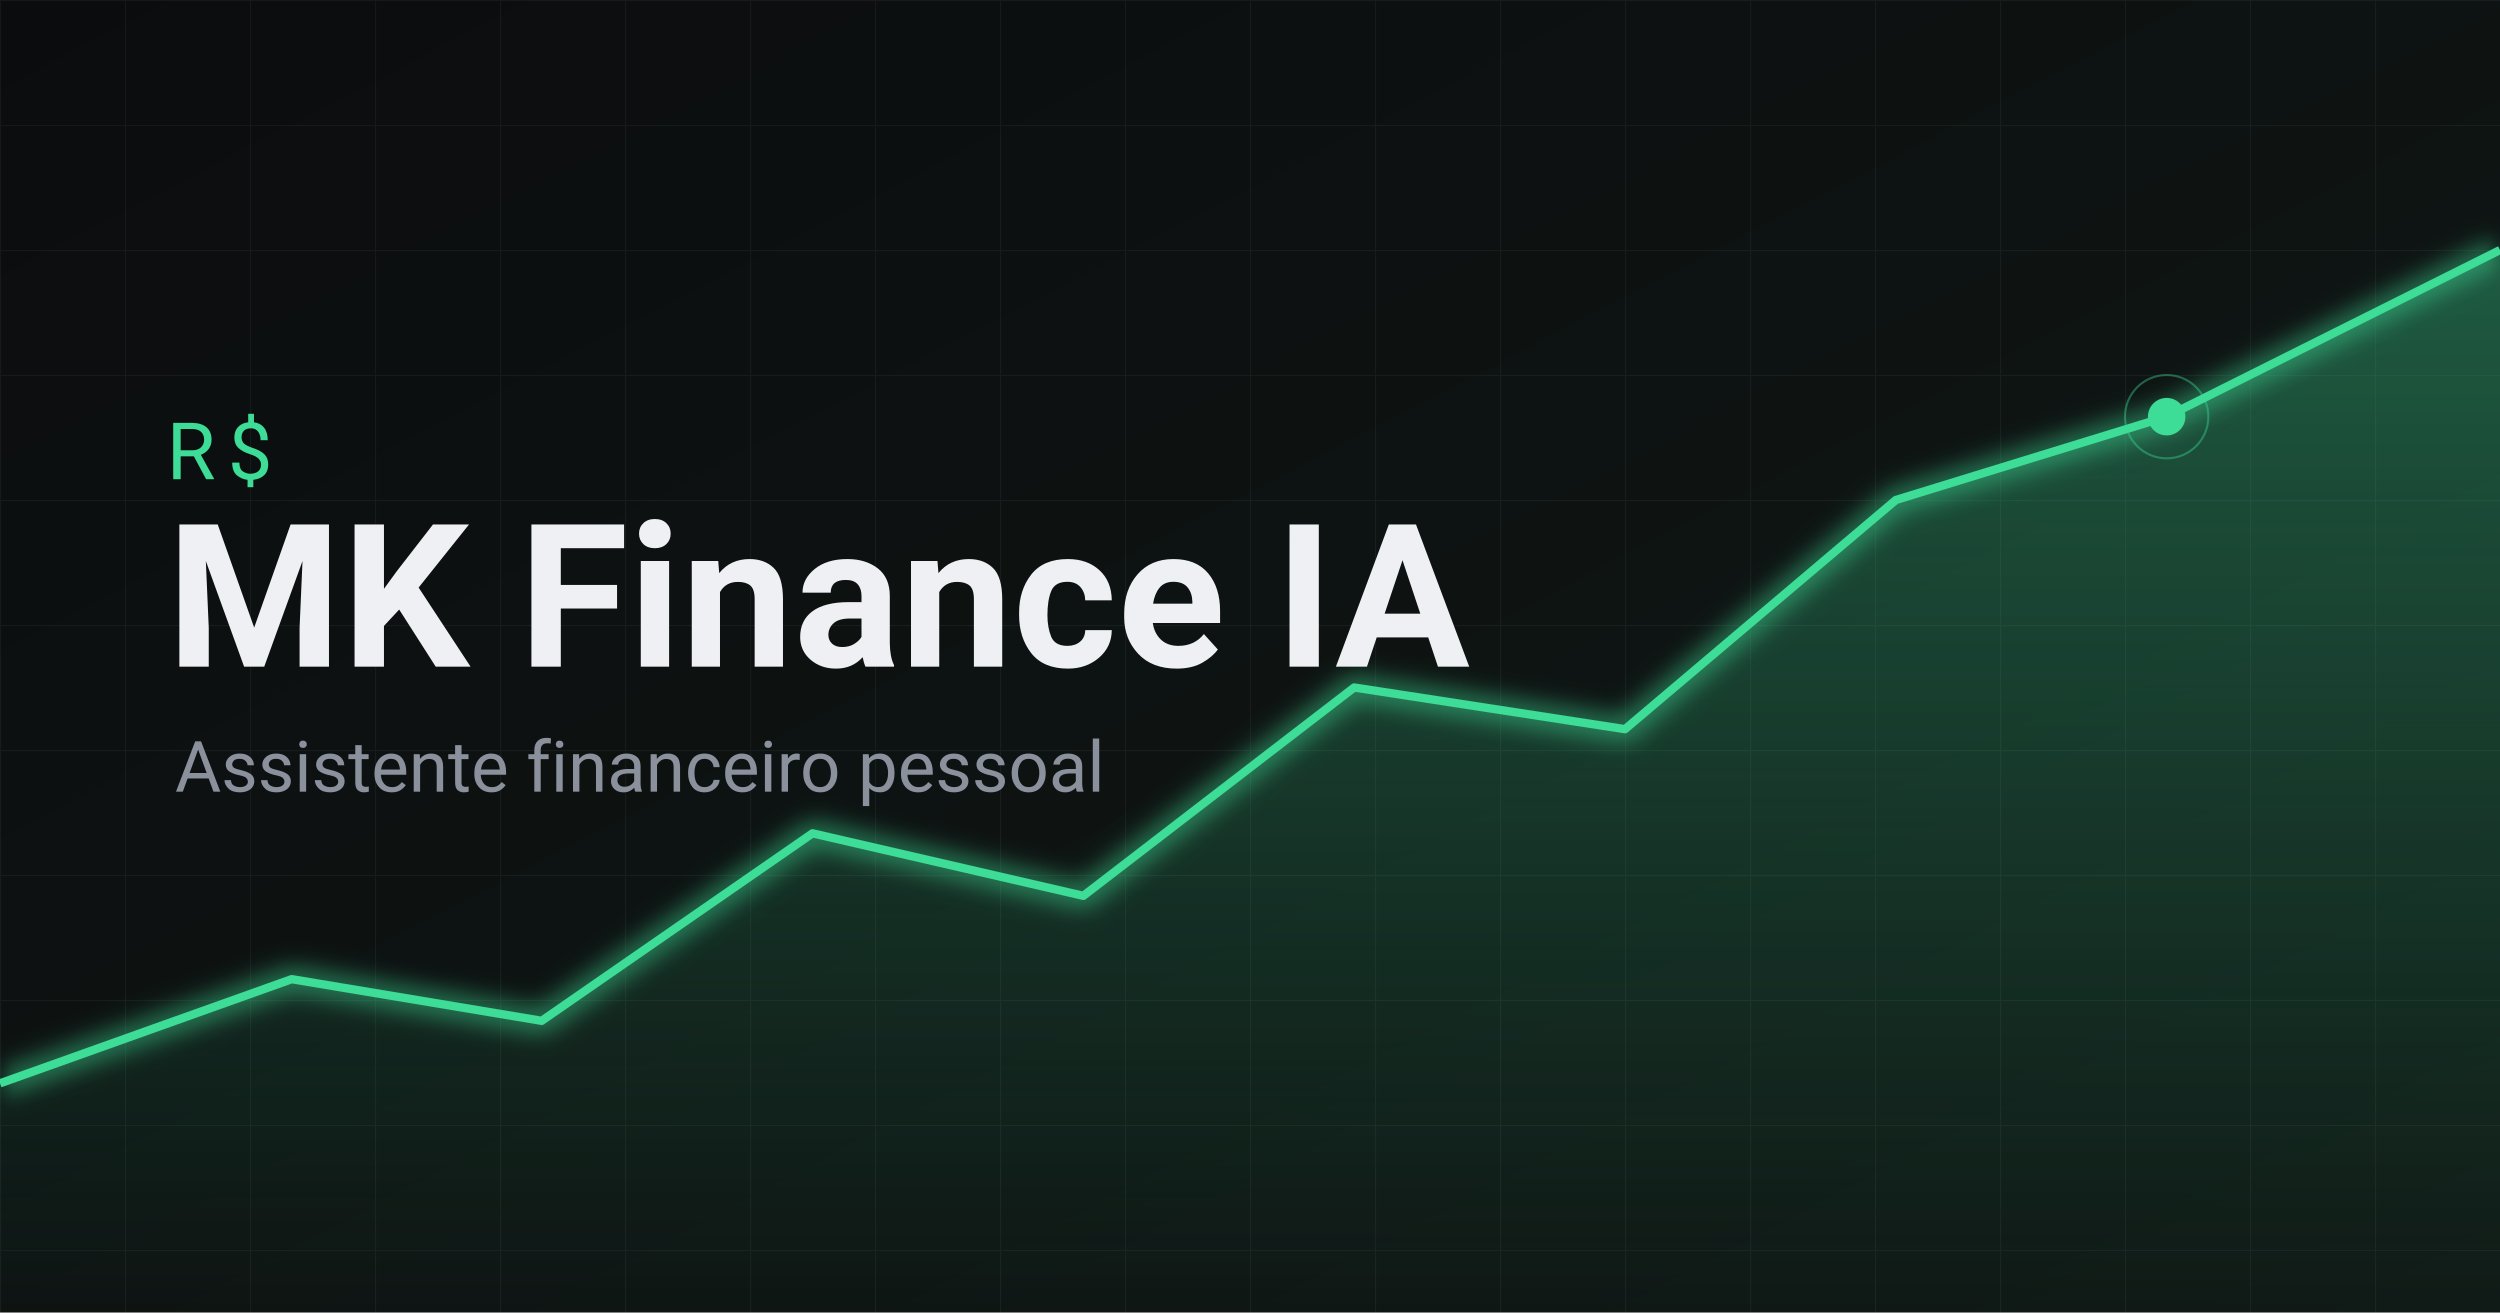
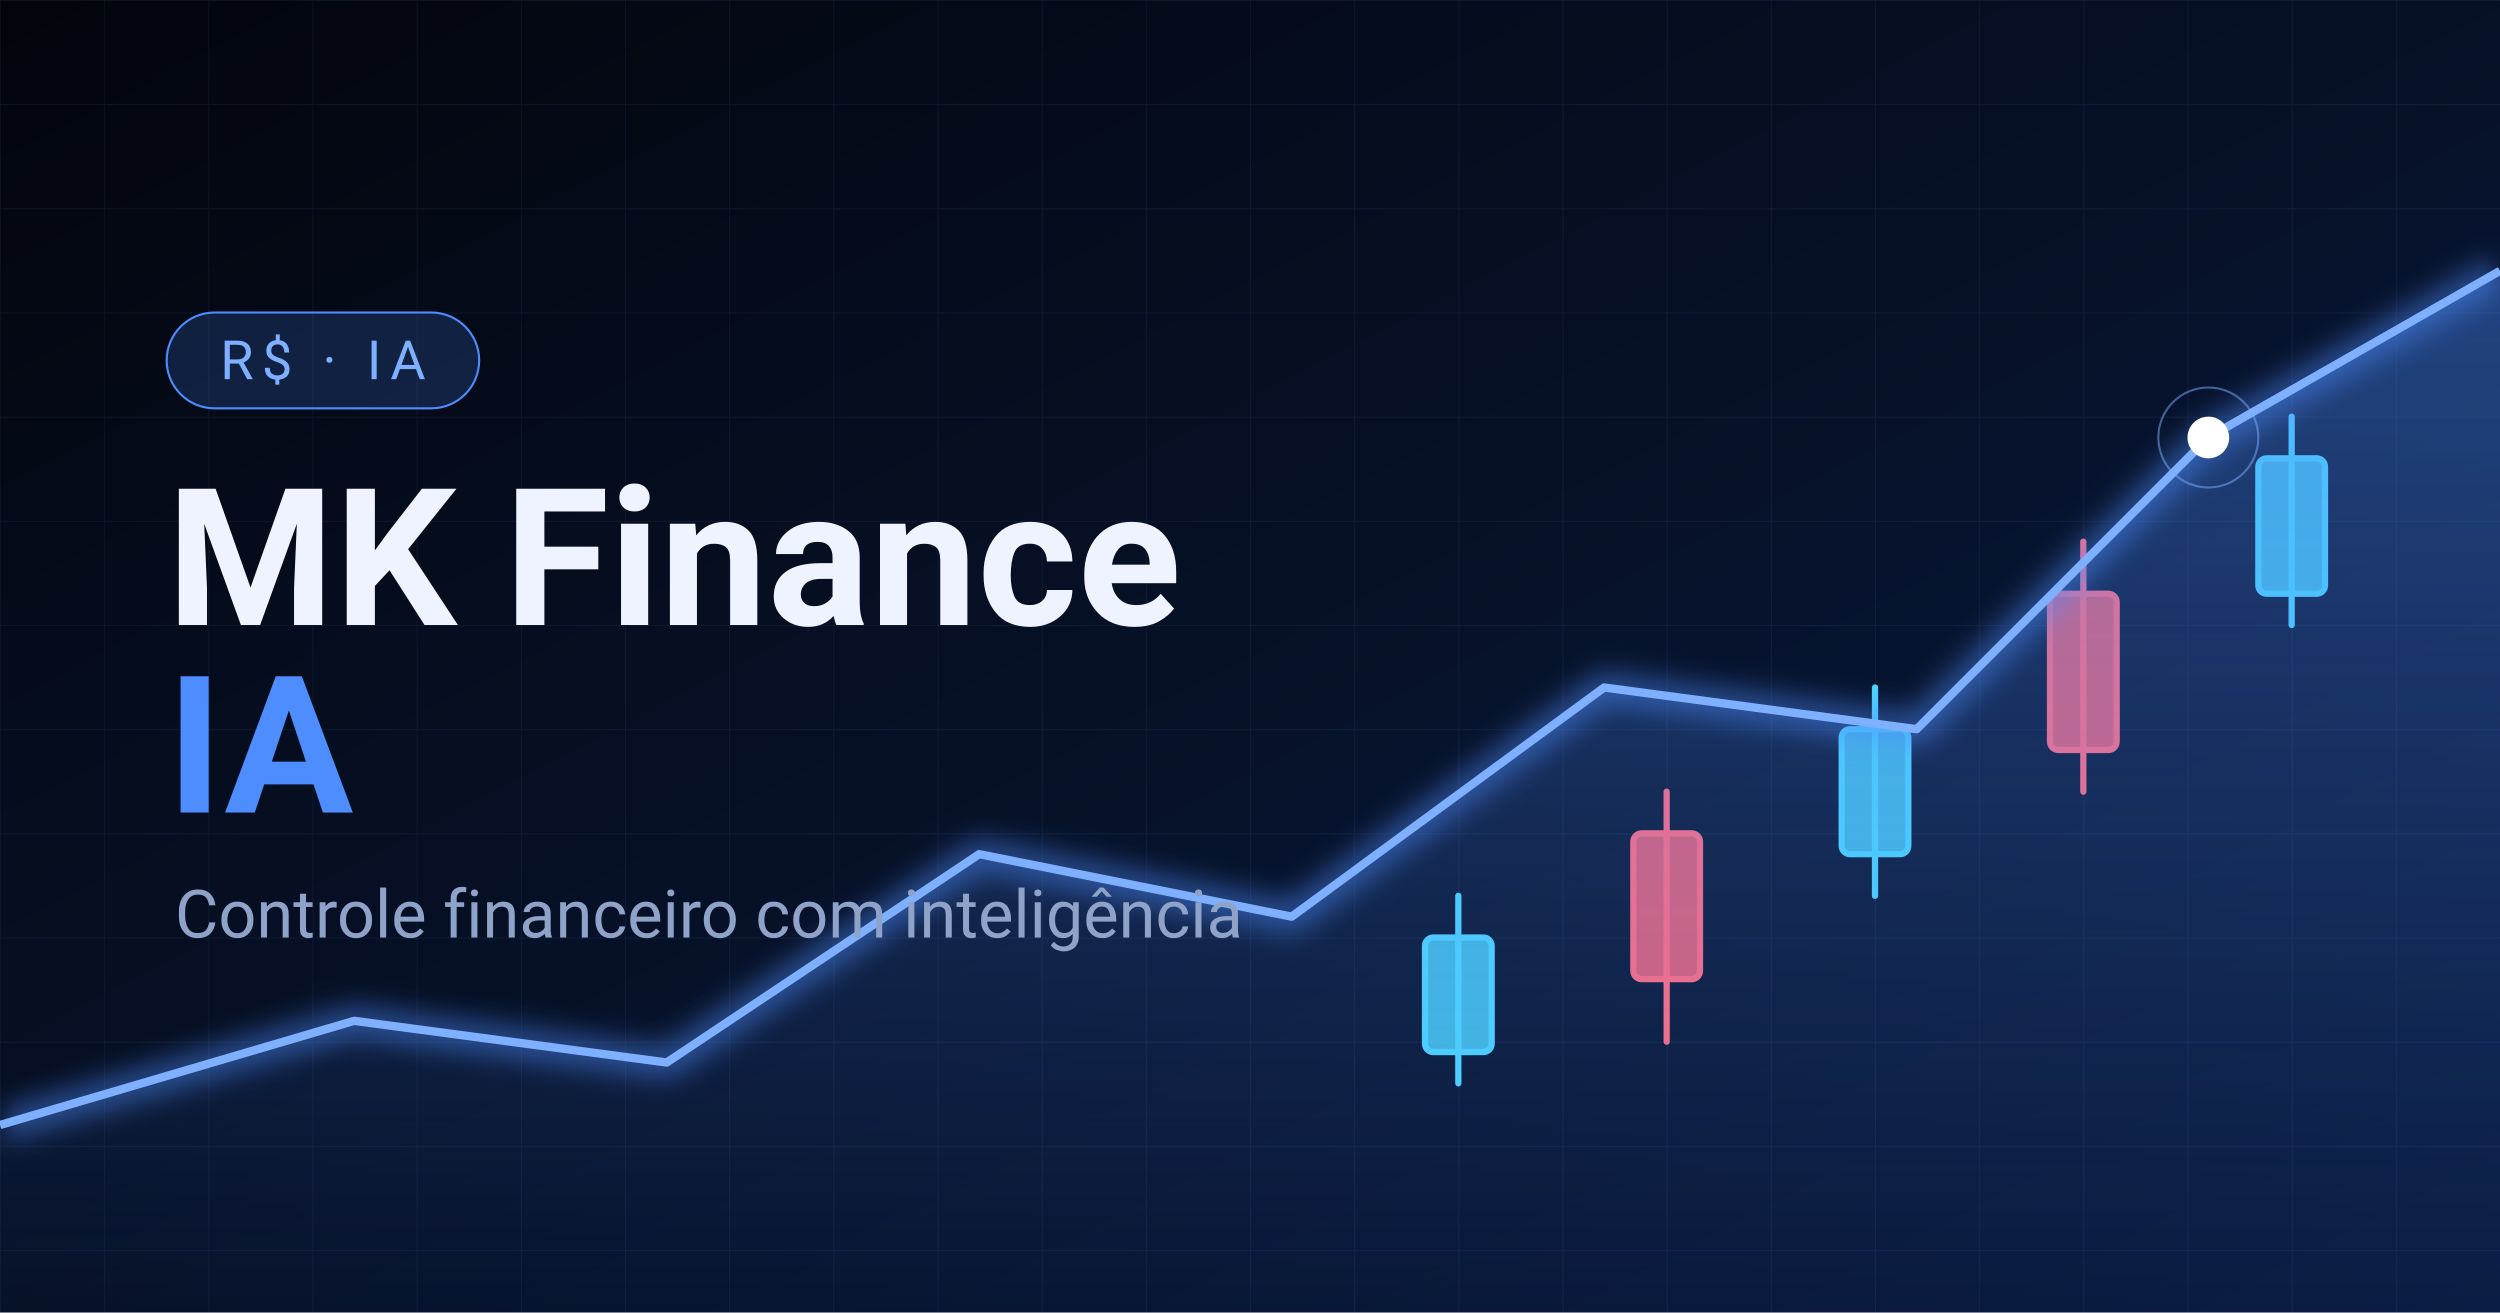
<svg xmlns="http://www.w3.org/2000/svg" viewBox="0 0 1200 630" role="img" aria-label="MK Finance IA">
  <defs>
    <linearGradient id="bg" x1="0" y1="0" x2="1" y2="1">
-       <stop offset="0" stop-color="#0b0c0e" />
-       <stop offset="1" stop-color="#101a16" />
+       <stop offset="0" stop-color="#03050c" />
+       <stop offset="1" stop-color="#0a1d44" />
    </linearGradient>
    <linearGradient id="ar" x1="0" y1="0" x2="0" y2="1">
-       <stop offset="0" stop-color="#3ddc97" stop-opacity=".35" />
-       <stop offset="1" stop-color="#3ddc97" stop-opacity="0" />
+       <stop offset="0" stop-color="#4d8dff" stop-opacity=".4" />
+       <stop offset="1" stop-color="#4d8dff" stop-opacity="0" />
    </linearGradient>
    <filter id="gl" x="-20%" y="-20%" width="140%" height="140%">
-       <feGaussianBlur stdDeviation="6" />
+       <feGaussianBlur stdDeviation="7" />
    </filter>
-     <pattern id="gr" width="60" height="60" patternUnits="userSpaceOnUse">
-       <path d="M60 0H0V60" fill="none" stroke="#ffffff" stroke-opacity=".05" />
+     <pattern id="gr" width="50" height="50" patternUnits="userSpaceOnUse">
+       <path d="M50 0H0V50" fill="none" stroke="#7aa8ff" stroke-opacity=".07" />
    </pattern>
  </defs>
  <rect width="1200" height="630" fill="url(#bg)" />
  <rect width="1200" height="630" fill="url(#gr)" />
-   <path d="M0 520 L140 470 L260 490 L390 400 L520 430 L650 330 L780 350 L910 240 L1040 200 L1200 120 V630 H0Z" fill="url(#ar)" />
-   <path d="M0 520 L140 470 L260 490 L390 400 L520 430 L650 330 L780 350 L910 240 L1040 200 L1200 120" fill="none" stroke="#3ddc97" stroke-width="10" opacity=".6" filter="url(#gl)" />
-   <path d="M0 520 L140 470 L260 490 L390 400 L520 430 L650 330 L780 350 L910 240 L1040 200 L1200 120" fill="none" stroke="#3ddc97" stroke-width="4" stroke-linejoin="round" />
-   <circle cx="1040" cy="200" r="9" fill="#3ddc97" />
-   <circle cx="1040" cy="200" r="20" fill="none" stroke="#3ddc97" stroke-opacity=".4" />
-   <g font-family="system-ui,-apple-system,'Segoe UI',Roboto,sans-serif" fill="#eef0f3">
-     <text x="80" y="230" font-size="38" fill="#3ddc97" letter-spacing="6">R$</text>
-     <text x="80" y="320" font-size="96" font-weight="700">MK Finance IA</text>
-     <text x="84" y="380" font-size="34" fill="#8b919c">Assistente financeiro pessoal</text>
+   <g stroke-width="3" stroke-linecap="round">
+     <g stroke="#4dd4ff" fill="#4dd4ff" fill-opacity=".85">
+       <path d="M700 430V520M900 330V430M1100 200V300" />
+       <rect x="684" y="450" width="32" height="55" rx="4" />
+       <rect x="884" y="350" width="32" height="60" rx="4" />
+       <rect x="1084" y="220" width="32" height="65" rx="4" />
+     </g>
+     <g stroke="#ff6b81" fill="#ff6b81" fill-opacity=".85">
+       <path d="M800 380V500M1000 260V380" />
+       <rect x="784" y="400" width="32" height="70" rx="4" />
+       <rect x="984" y="285" width="32" height="75" rx="4" />
+     </g>
+   </g>
+   <path d="M0 540 L170 490 L320 510 L470 410 L620 440 L770 330 L920 350 L1060 210 L1200 130 V630 H0Z" fill="url(#ar)" />
+   <path d="M0 540 L170 490 L320 510 L470 410 L620 440 L770 330 L920 350 L1060 210 L1200 130" fill="none" stroke="#4d8dff" stroke-width="12" opacity=".6" filter="url(#gl)" />
+   <path d="M0 540 L170 490 L320 510 L470 410 L620 440 L770 330 L920 350 L1060 210 L1200 130" fill="none" stroke="#7fb0ff" stroke-width="4" stroke-linejoin="round" />
+   <circle cx="1060" cy="210" r="10" fill="#fff" />
+   <circle cx="1060" cy="210" r="24" fill="none" stroke="#7fb0ff" stroke-opacity=".5" />
+   <g font-family="system-ui,-apple-system,'Segoe UI',Roboto,sans-serif" fill="#eef3ff">
+     <rect x="80" y="150" width="150" height="46" rx="23" fill="#4d8dff" fill-opacity=".18" stroke="#4d8dff" />
+     <text x="155" y="182" font-size="26" text-anchor="middle" fill="#7fb0ff" letter-spacing="4">R$ · IA</text>
+     <text x="80" y="300" font-size="92" font-weight="700">MK Finance</text>
+     <text x="80" y="390" font-size="92" font-weight="700" fill="#4d8dff">IA</text>
+     <text x="84" y="450" font-size="32" fill="#8fa3c8">Controle financeiro com inteligência</text>
  </g>
</svg>
